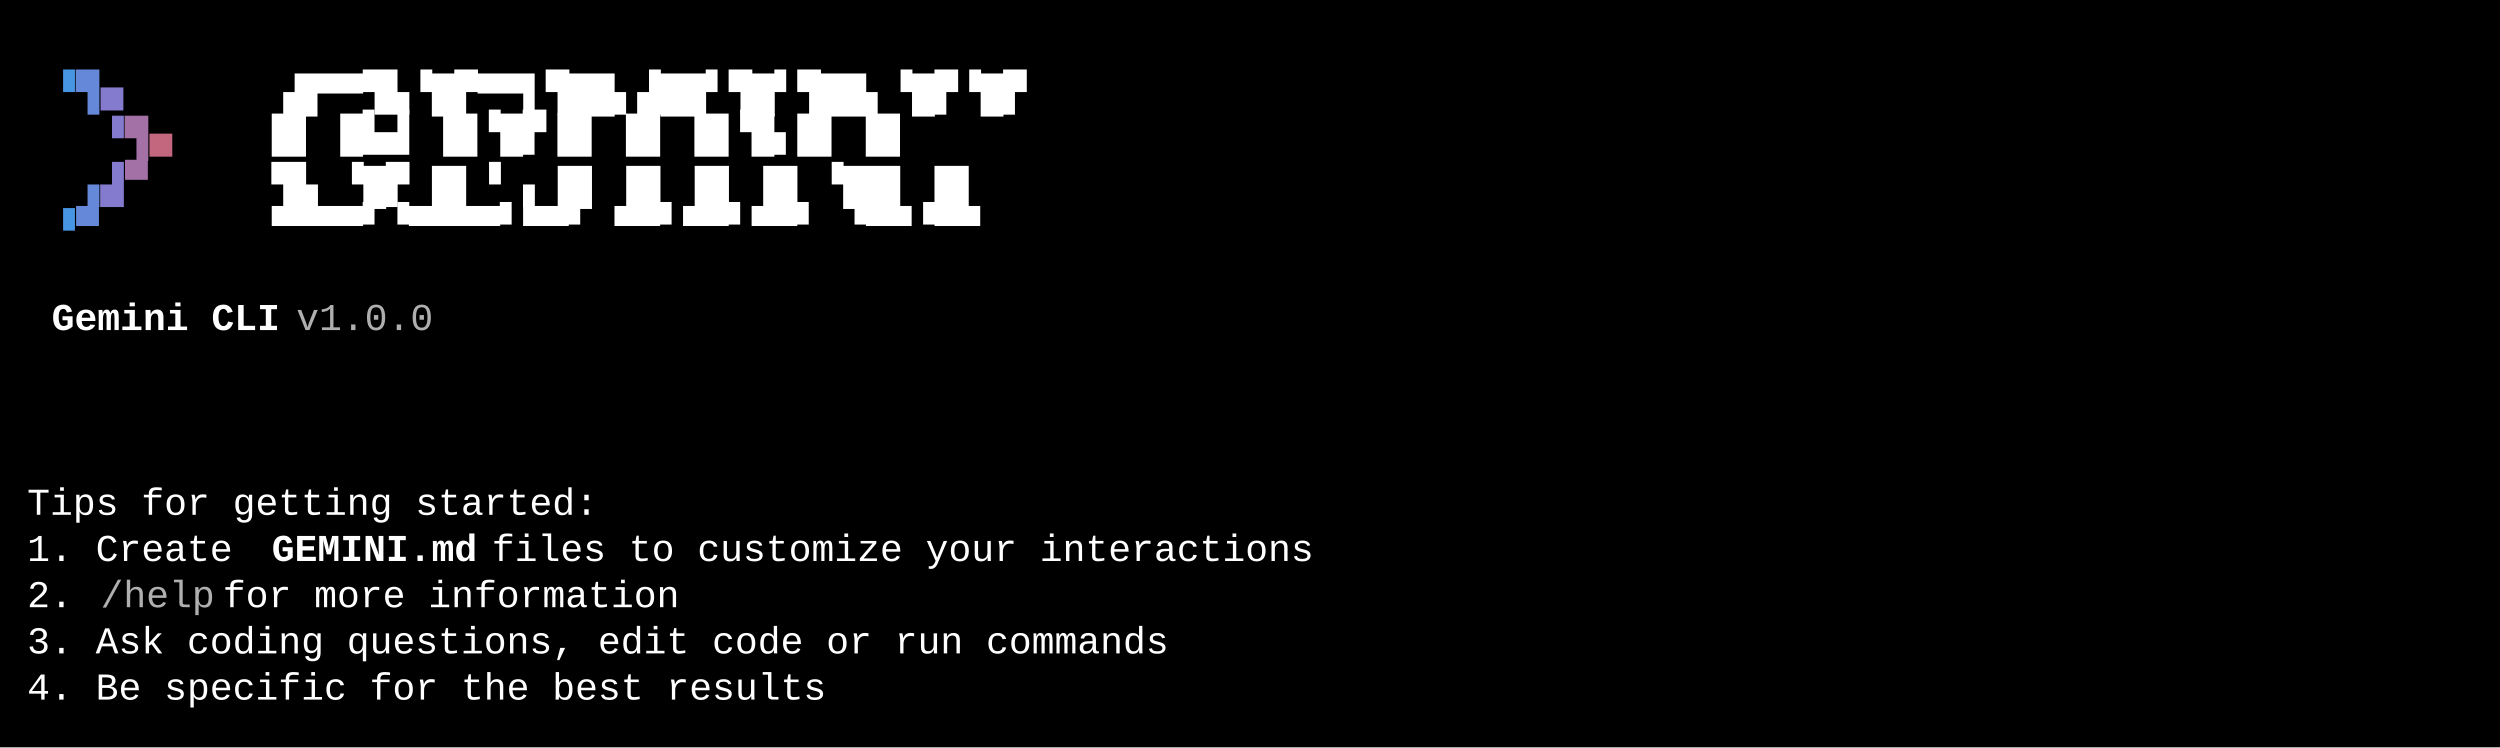
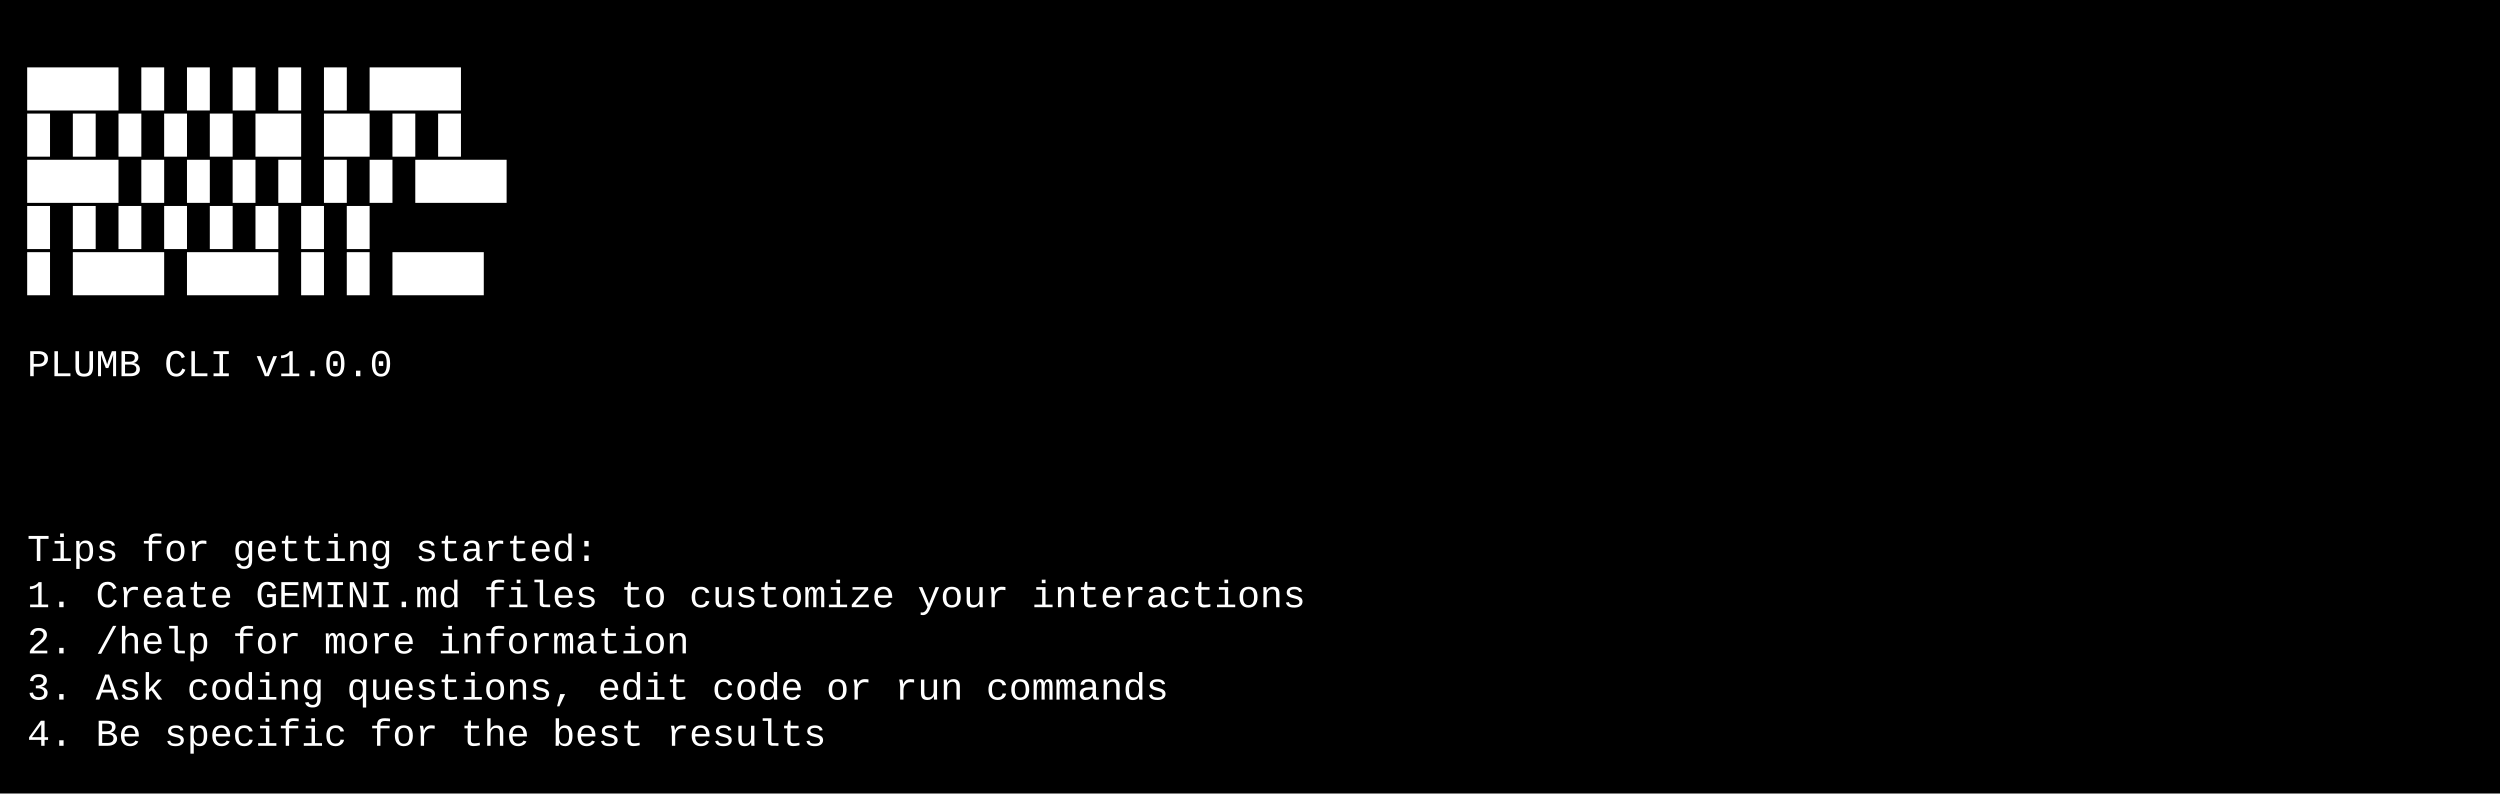
- <svg xmlns="http://www.w3.org/2000/svg" width="920" height="275" viewBox="0 0 920 275">
+ <svg xmlns="http://www.w3.org/2000/svg" width="920" height="292" viewBox="0 0 920 292">
  <style>
    text { font-family: Consolas, "Courier New", monospace; font-size: 14px; dominant-baseline: text-before-edge; white-space: pre; }
  </style>
-   <rect width="920" height="275" fill="#000000" />
+   <rect width="920" height="292" fill="#000000" />
  <g transform="translate(10, 10)">
-     <text x="9" y="19" fill="#4796e4" textLength="9" lengthAdjust="spacingAndGlyphs">▝</text>
-     <text x="18" y="19" fill="#6688d9" textLength="9" lengthAdjust="spacingAndGlyphs">▜</text>
-     <text x="27" y="19" fill="#847ace" textLength="9" lengthAdjust="spacingAndGlyphs">▄</text>
-     <text x="90" y="19" fill="#ffffff" textLength="297" lengthAdjust="spacingAndGlyphs">▗█▀▀▜▙▝█▛▀▀▌▜██▖▟██▘▜█▘▜██▖▝█▛▝█▛</text>
-     <text x="27" y="36" fill="#847ace" textLength="9" lengthAdjust="spacingAndGlyphs">▝</text>
-     <text x="36" y="36" fill="#a471a7" textLength="9" lengthAdjust="spacingAndGlyphs">▜</text>
-     <text x="45" y="36" fill="#c3677f" textLength="9" lengthAdjust="spacingAndGlyphs">▄</text>
-     <text x="90" y="36" fill="#ffffff" textLength="297" lengthAdjust="spacingAndGlyphs">█▌     █▙▟  ▐█▝█▛▐█ ▐█ ▐█▝█▖█▌ █▌</text>
-     <text x="18" y="53" fill="#6688d9" textLength="9" lengthAdjust="spacingAndGlyphs">▗</text>
-     <text x="27" y="53" fill="#847ace" textLength="9" lengthAdjust="spacingAndGlyphs">▟</text>
-     <text x="36" y="53" fill="#a471a7" textLength="9" lengthAdjust="spacingAndGlyphs">▀</text>
-     <text x="90" y="53" fill="#ffffff" textLength="297" lengthAdjust="spacingAndGlyphs">▜▙ ▝█▛ █▌▝ ▖▐█   ▐█ ▐█ ▐█ ▝██▌ █▌</text>
-     <text x="9" y="70" fill="#4796e4" textLength="9" lengthAdjust="spacingAndGlyphs">▝</text>
-     <text x="18" y="70" fill="#6688d9" textLength="9" lengthAdjust="spacingAndGlyphs">▀</text>
-     <text x="90" y="70" fill="#ffffff" textLength="297" lengthAdjust="spacingAndGlyphs"> ▀▀▀▀▘▝▀▀▀▀▘▀▀▘  ▀▀▘▀▀▘▀▀▘ ▝▀▀▝▀▀</text>
-     <text x="9" y="104" fill="#ffffff" textLength="90" lengthAdjust="spacingAndGlyphs" font-weight="bold">Gemini CLI</text>
-     <text x="99" y="104" fill="#afafaf" textLength="63" lengthAdjust="spacingAndGlyphs"> v1.0.0</text>
-     <text x="0" y="172" fill="#ffffff" textLength="225" lengthAdjust="spacingAndGlyphs">Tips for getting started:</text>
-     <text x="0" y="189" fill="#ffffff" textLength="90" lengthAdjust="spacingAndGlyphs">1. Create </text>
-     <text x="90" y="189" fill="#ffffff" textLength="81" lengthAdjust="spacingAndGlyphs" font-weight="bold">GEMINI.md</text>
-     <text x="171" y="189" fill="#ffffff" textLength="333" lengthAdjust="spacingAndGlyphs"> files to customize your interactions</text>
-     <text x="0" y="206" fill="#ffffff" textLength="27" lengthAdjust="spacingAndGlyphs">2. </text>
-     <text x="27" y="206" fill="#afafaf" textLength="45" lengthAdjust="spacingAndGlyphs">/help</text>
-     <text x="72" y="206" fill="#ffffff" textLength="189" lengthAdjust="spacingAndGlyphs"> for more information</text>
-     <text x="0" y="223" fill="#ffffff" textLength="450" lengthAdjust="spacingAndGlyphs">3. Ask coding questions, edit code or run commands</text>
-     <text x="0" y="240" fill="#ffffff" textLength="315" lengthAdjust="spacingAndGlyphs">4. Be specific for the best results</text>
+     <text x="0" y="19" fill="#ffffff" textLength="900" lengthAdjust="spacingAndGlyphs"> ████ █    █  █ █   █ ████                                                                          </text>
+     <text x="0" y="36" fill="#ffffff" textLength="900" lengthAdjust="spacingAndGlyphs"> █  █ █    █  █ ██ ██ █  █                                                                          </text>
+     <text x="0" y="53" fill="#ffffff" textLength="900" lengthAdjust="spacingAndGlyphs"> ████ █    █  █ █ █ █ ████                                                                          </text>
+     <text x="0" y="70" fill="#ffffff" textLength="900" lengthAdjust="spacingAndGlyphs"> █    █    █  █ █   █ █  █                                                                          </text>
+     <text x="0" y="87" fill="#ffffff" textLength="900" lengthAdjust="spacingAndGlyphs"> █    ████ ████ █   █ ████                                                                          </text>
+     <text x="0" y="121" fill="#ffffff" textLength="900" lengthAdjust="spacingAndGlyphs"> PLUMB CLI v1.0.0                                                                                   </text>
+     <text x="0" y="189" fill="#ffffff" textLength="900" lengthAdjust="spacingAndGlyphs">Tips for getting started:                                                                           </text>
+     <text x="0" y="206" fill="#ffffff" textLength="900" lengthAdjust="spacingAndGlyphs">1. Create GEMINI.md files to customize your interactions                                            </text>
+     <text x="0" y="223" fill="#ffffff" textLength="900" lengthAdjust="spacingAndGlyphs">2. /help for more information                                                                       </text>
+     <text x="0" y="240" fill="#ffffff" textLength="900" lengthAdjust="spacingAndGlyphs">3. Ask coding questions, edit code or run commands                                                  </text>
+     <text x="0" y="257" fill="#ffffff" textLength="900" lengthAdjust="spacingAndGlyphs">4. Be specific for the best results                                                                 </text>
  </g>
</svg>
